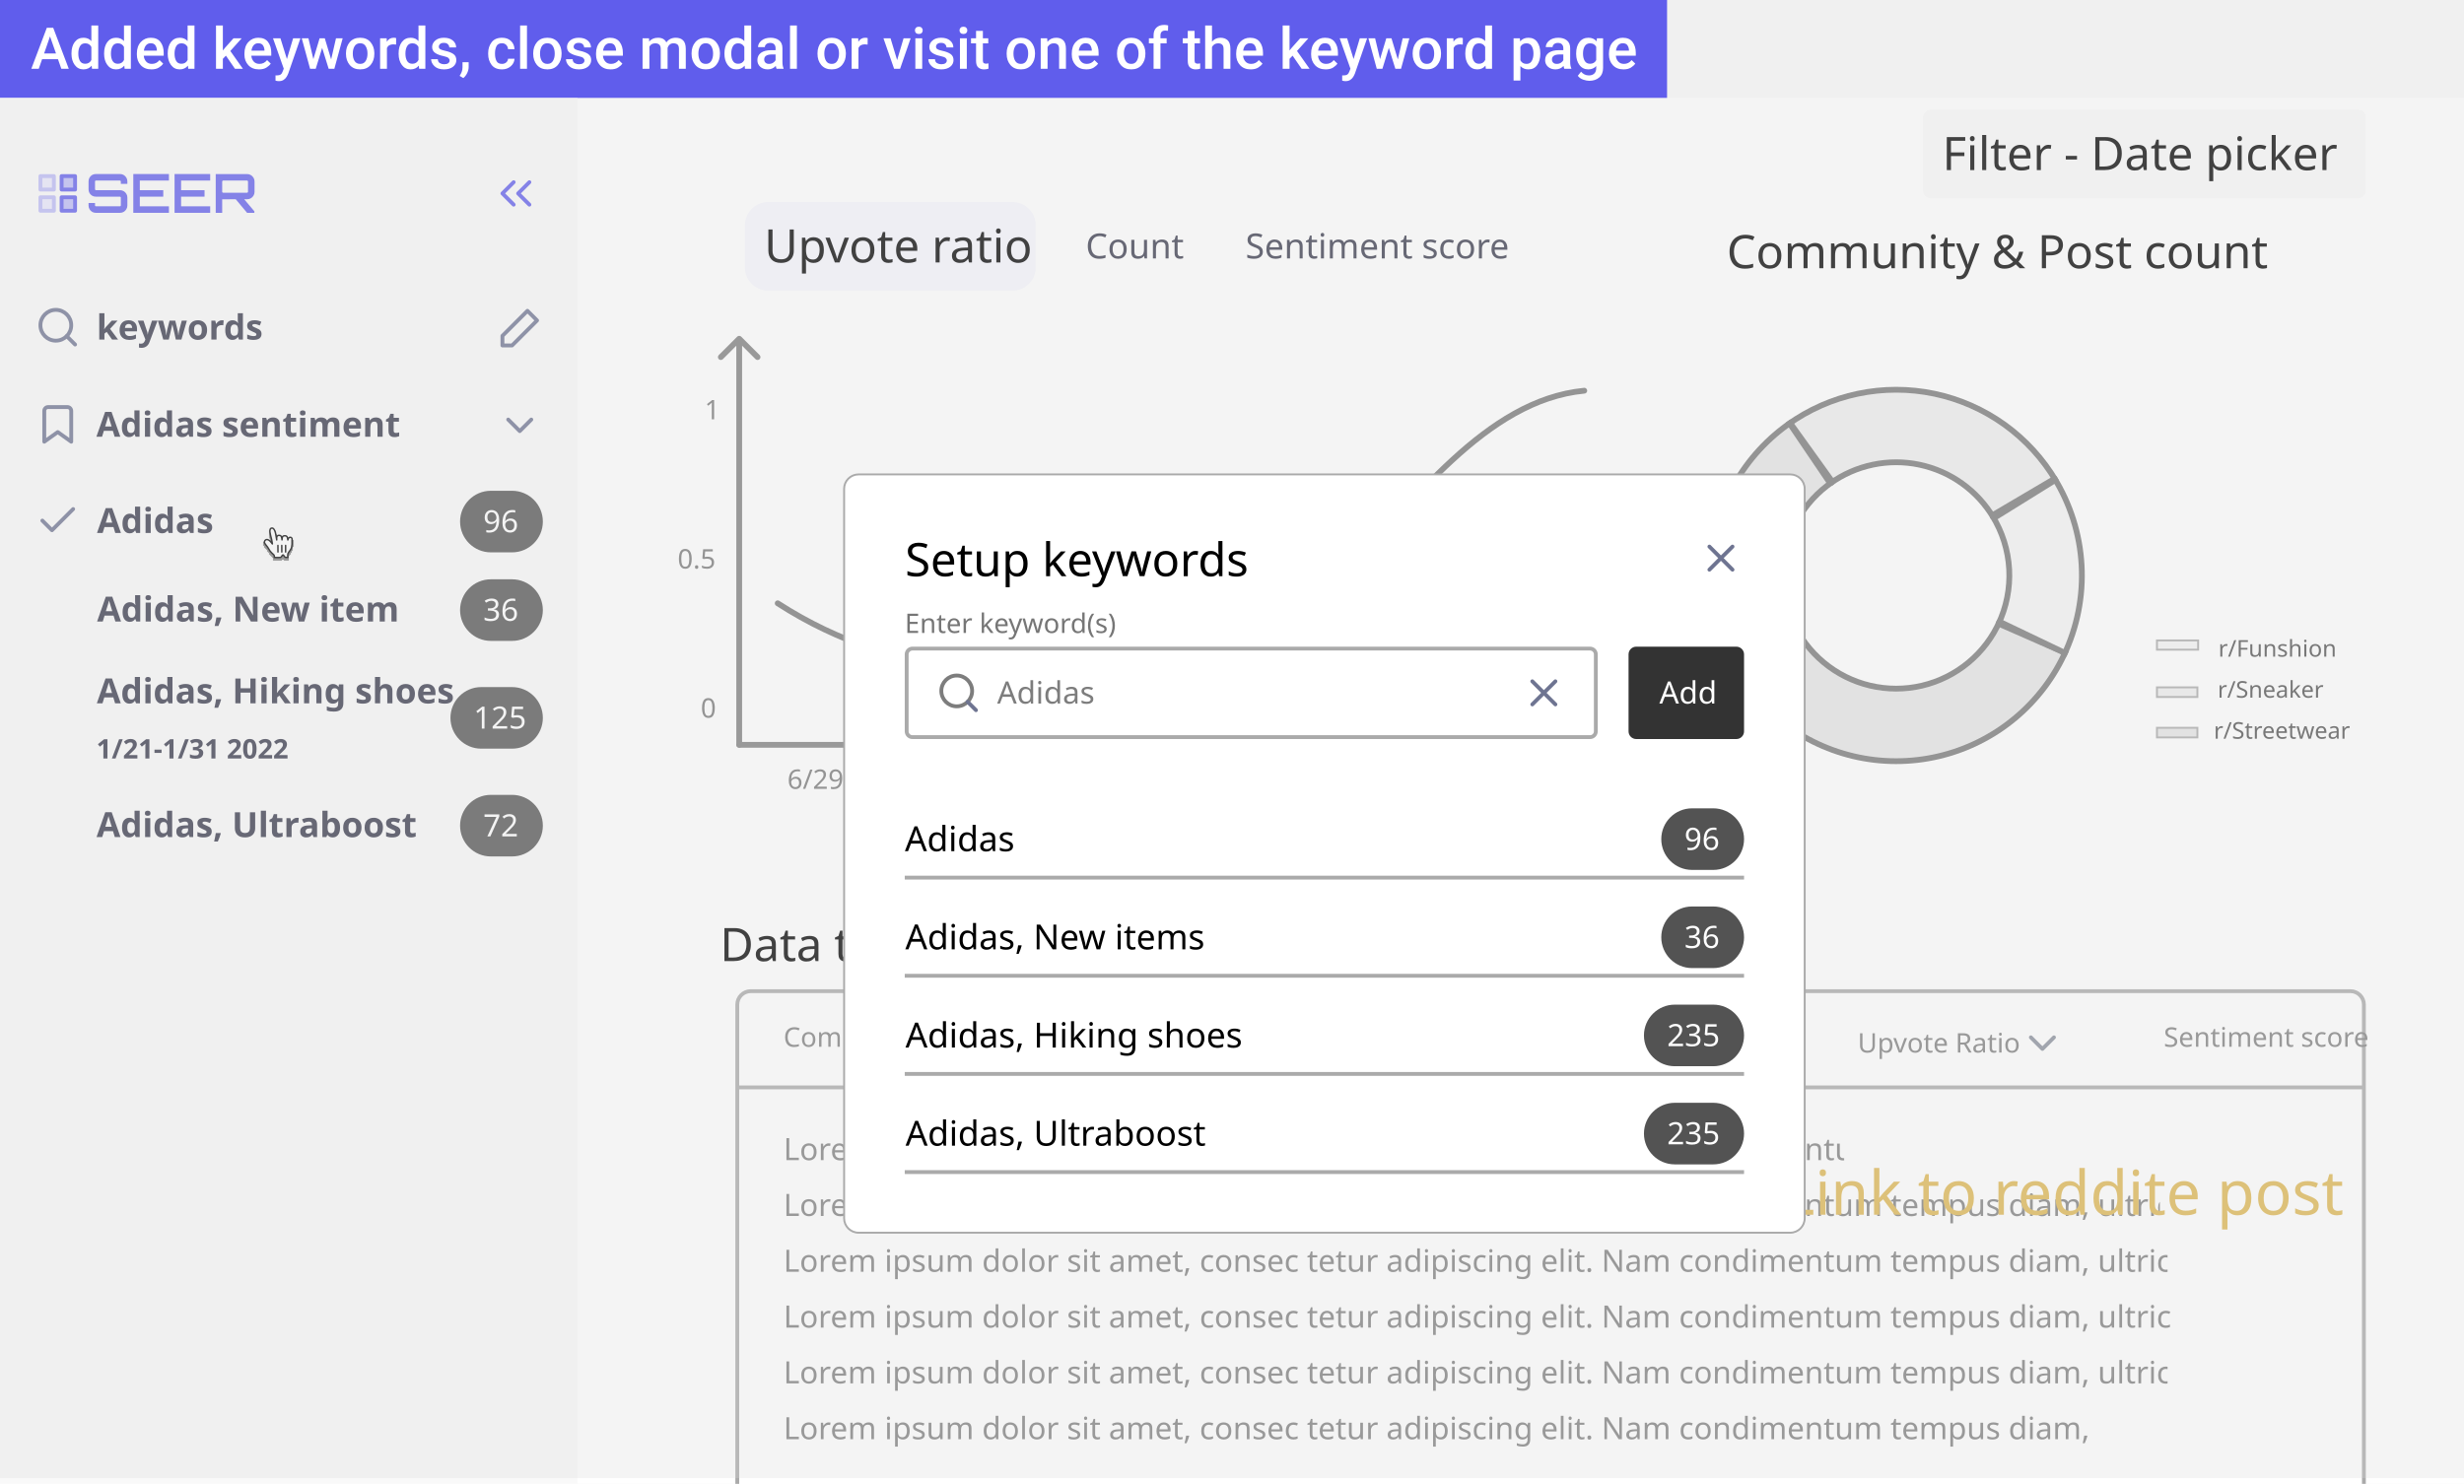
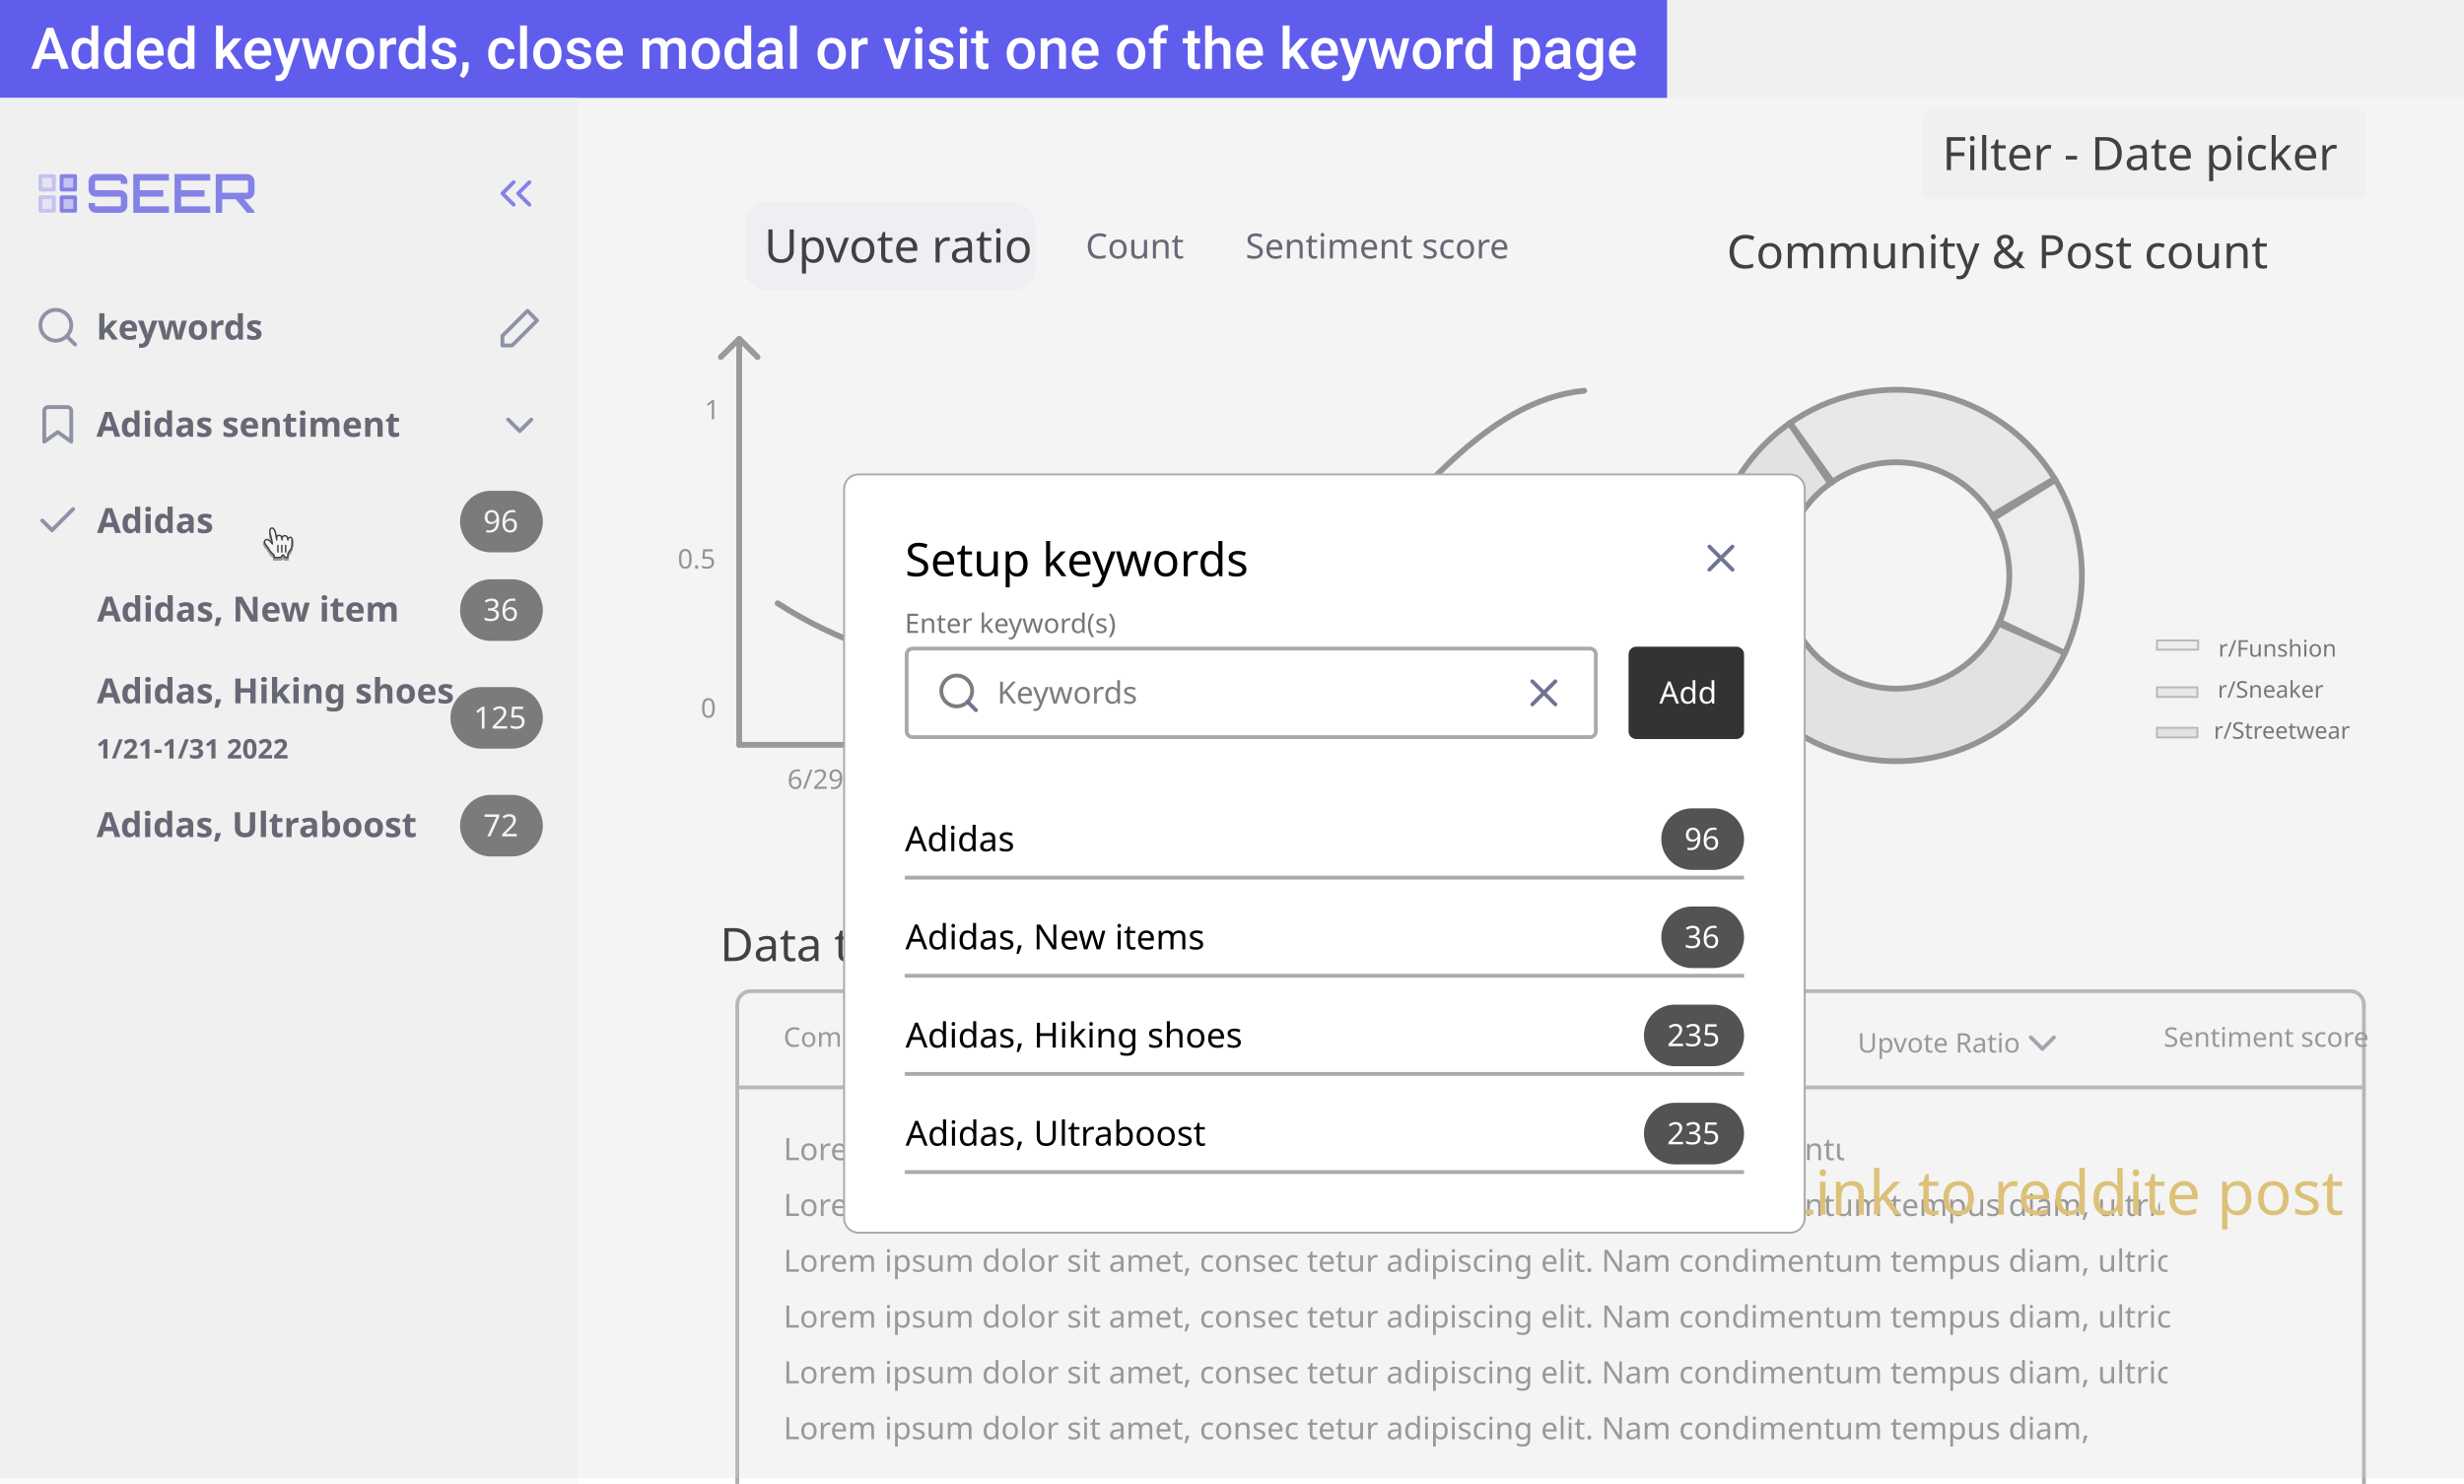
<svg xmlns="http://www.w3.org/2000/svg" width="1280" height="771" viewBox="0 0 1280 771" fill="none">
  <rect width="866" height="51" fill="#605DEC" />
  <text fill="white" xml:space="preserve" style="white-space: pre" font-family="Roboto" font-size="30" font-weight="500" letter-spacing="0em">
    <tspan x="16" y="35.754">Added keywords, close modal or visit one of the keyword page</tspan>
  </text>
  <g clip-path="url(#clip0_259_3271)">
    <rect width="1280" height="720" transform="translate(0 51)" fill="white" />
    <rect x="999" y="57" width="230" height="46" rx="4" fill="#F9F9F9" />
    <text fill="black" xml:space="preserve" style="white-space: pre" font-family="Chalkboard" font-size="24" letter-spacing="0em">
      <tspan x="1009" y="88.367">Filter - Date picker</tspan>
    </text>
    <rect width="300" height="720" transform="translate(0 51)" fill="#F9F9F9" />
    <path d="M28 91.5H21V98.5H28V91.5Z" fill="#E9E8FC" stroke="#BCBAF7" stroke-width="2" stroke-linecap="round" stroke-linejoin="round" />
    <path d="M39 91.5H32V98.5H39V91.5Z" fill="#BCBAF7" stroke="#605DEC" stroke-width="2" stroke-linecap="round" stroke-linejoin="round" />
    <path d="M39 102.5H32V109.5H39V102.5Z" fill="#BCBAF7" stroke="#605DEC" stroke-width="2" stroke-linecap="round" stroke-linejoin="round" />
    <path d="M28 102.5H21V109.5H28V102.5Z" fill="#E9E8FC" stroke="#BCBAF7" stroke-width="2" stroke-linecap="round" stroke-linejoin="round" />
    <path d="M49.752 110.58C49.061 110.58 48.427 110.412 47.848 110.076C47.288 109.74 46.84 109.283 46.504 108.704C46.168 108.125 46 107.491 46 106.8V105.456H49.36V106.688C49.36 106.837 49.407 106.959 49.5 107.052C49.593 107.145 49.715 107.192 49.864 107.192H62.24C62.389 107.192 62.511 107.145 62.604 107.052C62.716 106.959 62.772 106.837 62.772 106.688V102.684C62.772 102.553 62.716 102.441 62.604 102.348C62.511 102.236 62.389 102.18 62.24 102.18H49.752C49.061 102.18 48.427 102.012 47.848 101.676C47.288 101.34 46.84 100.892 46.504 100.332C46.168 99.753 46 99.119 46 98.428V94.2C46 93.509 46.168 92.875 46.504 92.296C46.84 91.717 47.288 91.26 47.848 90.924C48.427 90.588 49.061 90.42 49.752 90.42H62.38C63.071 90.42 63.696 90.588 64.256 90.924C64.835 91.26 65.292 91.717 65.628 92.296C65.983 92.875 66.16 93.509 66.16 94.2V95.544H62.772V94.312C62.772 94.163 62.716 94.041 62.604 93.948C62.511 93.855 62.389 93.808 62.24 93.808H49.864C49.715 93.808 49.593 93.855 49.5 93.948C49.407 94.041 49.36 94.163 49.36 94.312V98.316C49.36 98.447 49.407 98.568 49.5 98.68C49.593 98.773 49.715 98.82 49.864 98.82H62.38C63.071 98.82 63.696 98.988 64.256 99.324C64.835 99.66 65.292 100.117 65.628 100.696C65.983 101.256 66.16 101.881 66.16 102.572V106.8C66.16 107.491 65.983 108.125 65.628 108.704C65.292 109.283 64.835 109.74 64.256 110.076C63.696 110.412 63.071 110.58 62.38 110.58H49.752Z" fill="#605DEC" />
    <path d="M69.246 110.58V90.42H87.754V93.808H72.633V98.82H84.814V102.18H72.633V107.192H87.754V110.58H69.246Z" fill="#605DEC" />
    <path d="M90.683 110.58V90.42H109.191V93.808H94.071V98.82H106.251V102.18H94.071V107.192H109.191V110.58H90.683Z" fill="#605DEC" />
    <path d="M128.36 110.58L122.172 103.188H126.568L132.14 109.796V110.58H128.36ZM112.064 110.58V90.448H128.444C129.135 90.448 129.76 90.625 130.32 90.98C130.899 91.316 131.356 91.773 131.692 92.352C132.047 92.912 132.224 93.537 132.224 94.228V99.772C132.224 100.444 132.047 101.069 131.692 101.648C131.356 102.227 130.899 102.684 130.32 103.02C129.76 103.356 129.135 103.524 128.444 103.524L115.424 103.552V110.58H112.064ZM115.928 100.136H128.332C128.463 100.136 128.575 100.089 128.668 99.996C128.78 99.903 128.836 99.781 128.836 99.632V94.312C128.836 94.181 128.78 94.069 128.668 93.976C128.575 93.864 128.463 93.808 128.332 93.808H115.928C115.798 93.808 115.676 93.864 115.564 93.976C115.471 94.069 115.424 94.181 115.424 94.312V99.632C115.424 99.781 115.471 99.903 115.564 99.996C115.676 100.089 115.798 100.136 115.928 100.136Z" fill="#605DEC" />
    <path d="M266.833 106.333L261 100.5L266.833 94.667" stroke="#605DEC" stroke-width="2" stroke-linecap="round" stroke-linejoin="round" />
    <path d="M275 106.333L269.167 100.5L275 94.667" stroke="#605DEC" stroke-width="2" stroke-linecap="round" stroke-linejoin="round" />
    <path d="M29 177C33.418 177 37 173.418 37 169C37 164.582 33.418 161 29 161C24.582 161 21 164.582 21 169C21 173.418 24.582 177 29 177Z" stroke="#6E7491" stroke-width="2" stroke-linecap="round" stroke-linejoin="round" />
    <path d="M39 179L34.65 174.65" stroke="#6E7491" stroke-width="2" stroke-linecap="round" stroke-linejoin="round" />
    <text fill="#36374A" xml:space="preserve" style="white-space: pre" font-family="Nunito Sans" font-size="18" font-weight="600" letter-spacing="0em">
      <tspan x="50.159" y="176.422">keywords</tspan>
    </text>
    <path d="M274 161.5L279 166.5L266 179.5H261V174.5L274 161.5Z" stroke="#6E7491" stroke-width="2" stroke-linecap="round" stroke-linejoin="round" />
    <path d="M37 229.5L30 224.5L23 229.5V213.5C23 212.97 23.211 212.461 23.586 212.086C23.961 211.711 24.47 211.5 25 211.5H35C35.53 211.5 36.039 211.711 36.414 212.086C36.789 212.461 37 212.97 37 213.5V229.5Z" stroke="#6E7491" stroke-width="2" stroke-linecap="round" stroke-linejoin="round" />
    <text fill="#36374A" xml:space="preserve" style="white-space: pre" font-family="Nunito Sans" font-size="18" font-weight="600" letter-spacing="0em">
      <tspan x="50.079" y="226.922">Adidas sentiment</tspan>
    </text>
    <path d="M264 218L270 224L276 218" stroke="#6E7491" stroke-width="2" stroke-linecap="round" stroke-linejoin="round" />
    <path d="M38 264.5L27 275.5L22 270.5" stroke="#6E7491" stroke-width="2" stroke-linecap="round" stroke-linejoin="round" />
    <text fill="#36374A" xml:space="preserve" style="white-space: pre" font-family="Nunito Sans" font-size="18" font-weight="600" letter-spacing="0em">
      <tspan x="50.4" y="276.922">Adidas</tspan>
    </text>
    <g filter="url(#filter0_d_259_3271)">
      <path d="M140.27 286.28C139.99 285.92 139.64 285.19 139.03 284.28C138.68 283.78 137.82 282.83 137.56 282.34C137.373 282.042 137.318 281.68 137.41 281.34C137.567 280.694 138.18 280.266 138.84 280.34C139.351 280.443 139.82 280.693 140.19 281.06C140.448 281.303 140.686 281.567 140.9 281.85C141.06 282.05 141.1 282.13 141.28 282.36C141.46 282.59 141.58 282.82 141.49 282.48C141.42 281.98 141.3 281.14 141.13 280.39C141 279.82 140.97 279.73 140.85 279.3C140.73 278.87 140.66 278.51 140.53 278.02C140.411 277.538 140.318 277.051 140.25 276.56C140.124 275.932 140.216 275.279 140.51 274.71C140.859 274.381 141.372 274.295 141.81 274.49C142.251 274.815 142.579 275.27 142.75 275.79C143.012 276.43 143.187 277.103 143.27 277.79C143.43 278.79 143.74 280.25 143.75 280.55C143.75 280.18 143.68 279.4 143.75 279.05C143.819 278.685 144.073 278.382 144.42 278.25C144.718 278.159 145.033 278.138 145.34 278.19C145.65 278.255 145.925 278.433 146.11 278.69C146.342 279.273 146.47 279.893 146.49 280.52C146.517 279.971 146.611 279.426 146.77 278.9C146.937 278.664 147.181 278.495 147.46 278.42C147.791 278.359 148.129 278.359 148.46 278.42C148.731 278.511 148.968 278.681 149.14 278.91C149.352 279.44 149.48 280 149.52 280.57C149.52 280.71 149.59 280.18 149.81 279.83C149.924 279.491 150.211 279.238 150.562 279.167C150.913 279.097 151.275 279.218 151.512 279.487C151.749 279.756 151.824 280.131 151.71 280.47C151.71 281.12 151.71 281.09 151.71 281.53C151.71 281.97 151.71 282.36 151.71 282.73C151.674 283.315 151.593 283.897 151.47 284.47C151.296 284.977 151.054 285.458 150.75 285.9C150.264 286.44 149.863 287.05 149.56 287.71C149.485 288.038 149.451 288.374 149.46 288.71C149.459 289.021 149.499 289.33 149.58 289.63C149.171 289.673 148.759 289.673 148.35 289.63C147.96 289.57 147.48 288.79 147.35 288.55C147.286 288.421 147.154 288.34 147.01 288.34C146.866 288.34 146.734 288.421 146.67 288.55C146.45 288.93 145.96 289.62 145.62 289.66C144.95 289.74 143.57 289.66 142.48 289.66C142.48 289.66 142.66 288.66 142.25 288.3C141.84 287.94 141.42 287.52 141.11 287.24L140.27 286.28Z" fill="white" />
      <path fill-rule="evenodd" clip-rule="evenodd" d="M140.27 286.28C139.99 285.92 139.64 285.19 139.03 284.28C138.68 283.78 137.82 282.83 137.56 282.34C137.373 282.042 137.318 281.68 137.41 281.34C137.567 280.694 138.18 280.266 138.84 280.34C139.351 280.443 139.82 280.693 140.19 281.06C140.448 281.303 140.686 281.567 140.9 281.85C141.06 282.05 141.1 282.13 141.28 282.36C141.46 282.59 141.58 282.82 141.49 282.48C141.42 281.98 141.3 281.14 141.13 280.39C141 279.82 140.97 279.73 140.85 279.3C140.73 278.87 140.66 278.51 140.53 278.02C140.411 277.538 140.318 277.051 140.25 276.56C140.124 275.932 140.216 275.279 140.51 274.71C140.859 274.381 141.372 274.295 141.81 274.49C142.251 274.815 142.579 275.27 142.75 275.79C143.012 276.43 143.187 277.103 143.27 277.79C143.43 278.79 143.74 280.25 143.75 280.55C143.75 280.18 143.68 279.4 143.75 279.05C143.819 278.685 144.073 278.382 144.42 278.25C144.718 278.159 145.033 278.138 145.34 278.19C145.65 278.255 145.925 278.433 146.11 278.69C146.342 279.273 146.47 279.893 146.49 280.52C146.517 279.971 146.611 279.426 146.77 278.9C146.937 278.664 147.181 278.495 147.46 278.42C147.791 278.359 148.129 278.359 148.46 278.42C148.731 278.511 148.968 278.681 149.14 278.91C149.352 279.44 149.48 280 149.52 280.57C149.52 280.71 149.59 280.18 149.81 279.83C149.924 279.491 150.211 279.238 150.562 279.167C150.913 279.097 151.275 279.218 151.512 279.487C151.749 279.756 151.824 280.131 151.71 280.47C151.71 281.12 151.71 281.09 151.71 281.53C151.71 281.97 151.71 282.36 151.71 282.73C151.674 283.315 151.593 283.897 151.47 284.47C151.296 284.977 151.054 285.458 150.75 285.9C150.264 286.44 149.863 287.05 149.56 287.71C149.485 288.038 149.451 288.374 149.46 288.71C149.459 289.021 149.499 289.33 149.58 289.63C149.171 289.673 148.759 289.673 148.35 289.63C147.96 289.57 147.48 288.79 147.35 288.55C147.286 288.421 147.154 288.34 147.01 288.34C146.866 288.34 146.734 288.421 146.67 288.55C146.45 288.93 145.96 289.62 145.62 289.66C144.95 289.74 143.57 289.66 142.48 289.66C142.48 289.66 142.66 288.66 142.25 288.3C141.84 287.94 141.42 287.52 141.11 287.24L140.27 286.28Z" stroke="black" stroke-width="0.75" stroke-linecap="round" stroke-linejoin="round" />
      <path d="M148.75 286.826V283.374C148.75 283.167 148.582 283 148.375 283C148.168 283 148 283.167 148 283.374V286.826C148 287.033 148.168 287.2 148.375 287.2C148.582 287.2 148.75 287.033 148.75 286.826Z" fill="black" />
      <path d="M146.77 286.825L146.75 283.371C146.749 283.165 146.58 282.999 146.373 283C146.166 283.001 145.999 283.169 146 283.375L146.02 286.829C146.021 287.035 146.19 287.201 146.397 287.2C146.604 287.199 146.771 287.031 146.77 286.825Z" fill="black" />
      <path d="M144 283.379L144.02 286.825C144.021 287.033 144.19 287.201 144.397 287.2C144.604 287.199 144.771 287.029 144.77 286.821L144.75 283.375C144.749 283.167 144.58 282.999 144.373 283C144.166 283.001 143.999 283.171 144 283.379Z" fill="black" />
    </g>
    <rect x="239" y="255" width="43" height="32" rx="16" fill="#535353" />
    <text fill="white" xml:space="preserve" style="white-space: pre" font-family="Chalkboard" font-size="16" letter-spacing="0em">
      <tspan x="251" y="276.578">96</tspan>
    </text>
    <text fill="#36374A" xml:space="preserve" style="white-space: pre" font-family="Nunito Sans" font-size="18" font-weight="600" letter-spacing="0em">
      <tspan x="50.446" y="322.922">Adidas, New item</tspan>
    </text>
    <rect x="239" y="301" width="43" height="32" rx="16" fill="#535353" />
    <text fill="white" xml:space="preserve" style="white-space: pre" font-family="Chalkboard" font-size="16" letter-spacing="0em">
      <tspan x="251" y="322.578">36</tspan>
    </text>
    <text fill="#36374A" xml:space="preserve" style="white-space: pre" font-family="Nunito Sans" font-size="18" font-weight="600" letter-spacing="0em">
      <tspan x="50.307" y="365.422">Adidas, Hiking shoes</tspan>
    </text>
    <text fill="#36374A" xml:space="preserve" style="white-space: pre" font-family="Nunito Sans" font-size="14" font-weight="600" letter-spacing="0em">
      <tspan x="50.031" y="394.106">1/21-1/31 2022</tspan>
    </text>
    <rect x="234" y="357" width="48" height="32" rx="16" fill="#535353" />
    <text fill="white" xml:space="preserve" style="white-space: pre" font-family="Chalkboard" font-size="16" letter-spacing="0em">
      <tspan x="246" y="378.578">125</tspan>
    </text>
    <text fill="#36374A" xml:space="preserve" style="white-space: pre" font-family="Nunito Sans" font-size="18" font-weight="600" letter-spacing="0em">
      <tspan x="50.157" y="434.922">Adidas, Ultraboost</tspan>
    </text>
    <rect x="239" y="413" width="43" height="32" rx="16" fill="#535353" />
    <text fill="white" xml:space="preserve" style="white-space: pre" font-family="Chalkboard" font-size="16" letter-spacing="0em">
      <tspan x="251" y="434.578">72</tspan>
    </text>
    <text fill="#EEEEEE" xml:space="preserve" style="white-space: pre" font-family="Chalkboard" font-size="30" letter-spacing="0em">
      <tspan x="480" y="288.459">Line graph</tspan>
    </text>
    <text fill="#36374A" xml:space="preserve" style="white-space: pre" font-family="Chalkboard" font-size="18" letter-spacing="0em">
      <tspan x="564" y="134.275">Count</tspan>
    </text>
    <text fill="#36374A" xml:space="preserve" style="white-space: pre" font-family="Chalkboard" font-size="18" letter-spacing="0em">
      <tspan x="647" y="134.275">Sentiment score</tspan>
    </text>
    <rect x="387" y="105" width="151" height="46" rx="12" fill="#F6F6FE" />
    <text fill="black" xml:space="preserve" style="white-space: pre" font-family="Chalkboard" font-size="24" letter-spacing="0em">
      <tspan x="397" y="136.367">Upvote ratio</tspan>
    </text>
    <path d="M382.5 387C382.5 387.828 383.172 388.5 384 388.5C384.828 388.5 385.5 387.828 385.5 387H382.5ZM385.061 174.939C384.475 174.354 383.525 174.354 382.939 174.939L373.393 184.485C372.808 185.071 372.808 186.021 373.393 186.607C373.979 187.192 374.929 187.192 375.515 186.607L384 178.121L392.485 186.607C393.071 187.192 394.021 187.192 394.607 186.607C395.192 186.021 395.192 185.071 394.607 184.485L385.061 174.939ZM385.5 387V176H382.5V387H385.5Z" fill="#7D7D7D" />
    <path d="M384 385.5C383.172 385.5 382.5 386.172 382.5 387C382.5 387.828 383.172 388.5 384 388.5V385.5ZM847.061 388.061C847.646 387.475 847.646 386.525 847.061 385.939L837.515 376.393C836.929 375.808 835.979 375.808 835.393 376.393C834.808 376.979 834.808 377.929 835.393 378.515L843.879 387L835.393 395.485C834.808 396.071 834.808 397.021 835.393 397.607C835.979 398.192 836.929 398.192 837.515 397.607L847.061 388.061ZM384 388.5H846V385.5H384V388.5Z" fill="#7D7D7D" />
    <text fill="#767676" xml:space="preserve" style="white-space: pre" font-family="Chalkboard" font-size="14" letter-spacing="0em">
      <tspan x="409" y="409.881">6/29</tspan>
    </text>
    <text fill="#767676" xml:space="preserve" style="white-space: pre" font-family="Chalkboard" font-size="14" letter-spacing="0em">
      <tspan x="458" y="409.881">6/29</tspan>
    </text>
    <text fill="#767676" xml:space="preserve" style="white-space: pre" font-family="Chalkboard" font-size="14" letter-spacing="0em">
      <tspan x="507" y="409.881">7/8</tspan>
    </text>
    <text fill="#767676" xml:space="preserve" style="white-space: pre" font-family="Chalkboard" font-size="14" letter-spacing="0em">
      <tspan x="548" y="409.881">7/15</tspan>
    </text>
    <text fill="#767676" xml:space="preserve" style="white-space: pre" font-family="Chalkboard" font-size="14" letter-spacing="0em">
      <tspan x="594" y="409.881">7/20</tspan>
    </text>
    <text fill="#767676" xml:space="preserve" style="white-space: pre" font-family="Chalkboard" font-size="14" letter-spacing="0em">
      <tspan x="642" y="409.881">7/20</tspan>
    </text>
    <text fill="#767676" xml:space="preserve" style="white-space: pre" font-family="Chalkboard" font-size="14" letter-spacing="0em">
      <tspan x="690" y="409.881">7/26</tspan>
    </text>
    <text fill="#767676" xml:space="preserve" style="white-space: pre" font-family="Chalkboard" font-size="14" letter-spacing="0em">
      <tspan x="366" y="217.881">1</tspan>
    </text>
    <text fill="#767676" xml:space="preserve" style="white-space: pre" font-family="Chalkboard" font-size="14" letter-spacing="0em">
      <tspan x="352" y="295.381">0.5</tspan>
    </text>
    <text fill="#767676" xml:space="preserve" style="white-space: pre" font-family="Chalkboard" font-size="14" letter-spacing="0em">
      <tspan x="364" y="372.881">0</tspan>
    </text>
    <path d="M404 313.464C468.462 355.044 532.884 350.484 588.087 343.252C654.408 334.564 676.509 320.25 697.796 298.57C733.746 261.956 771.555 207.965 823 203" stroke="#767676" stroke-width="3" stroke-linecap="round" />
    <text fill="black" xml:space="preserve" style="white-space: pre" font-family="Chalkboard" font-size="24" letter-spacing="0em">
      <tspan x="897" y="139.367">Community &amp; Post count</tspan>
    </text>
    <text fill="black" xml:space="preserve" style="white-space: pre" font-family="Chalkboard" font-size="24" letter-spacing="0em">
      <tspan x="374" y="499.367">Data table</tspan>
    </text>
    <mask id="path-57-inside-1_259_3271" fill="white">
      <path d="M1074.72 338.431C1068.61 352.334 1059.35 364.627 1047.67 374.339C1036 384.052 1022.23 390.918 1007.44 394.396C992.659 397.874 977.269 397.868 962.488 394.379C947.708 390.891 933.94 384.015 922.272 374.294C910.603 364.573 901.354 352.273 895.254 338.365C889.153 324.457 886.369 309.322 887.12 294.154C887.871 278.985 892.137 264.199 899.581 250.962C907.026 237.725 917.445 226.399 930.016 217.878L952.844 251.558C945.492 256.541 939.399 263.165 935.045 270.906C930.692 278.648 928.197 287.295 927.758 296.166C927.318 305.037 928.947 313.888 932.514 322.022C936.082 330.155 941.491 337.348 948.315 343.033C955.139 348.719 963.191 352.74 971.835 354.78C980.479 356.82 989.479 356.824 998.125 354.79C1006.77 352.756 1014.82 348.74 1021.65 343.06C1028.48 337.38 1033.9 330.191 1037.47 322.06L1074.72 338.431Z" />
    </mask>
    <path d="M1074.72 338.431C1068.61 352.334 1059.35 364.627 1047.67 374.339C1036 384.052 1022.23 390.918 1007.44 394.396C992.659 397.874 977.269 397.868 962.488 394.379C947.708 390.891 933.94 384.015 922.272 374.294C910.603 364.573 901.354 352.273 895.254 338.365C889.153 324.457 886.369 309.322 887.12 294.154C887.871 278.985 892.137 264.199 899.581 250.962C907.026 237.725 917.445 226.399 930.016 217.878L952.844 251.558C945.492 256.541 939.399 263.165 935.045 270.906C930.692 278.648 928.197 287.295 927.758 296.166C927.318 305.037 928.947 313.888 932.514 322.022C936.082 330.155 941.491 337.348 948.315 343.033C955.139 348.719 963.191 352.74 971.835 354.78C980.479 356.82 989.479 356.824 998.125 354.79C1006.77 352.756 1014.82 348.74 1021.65 343.06C1028.48 337.38 1033.9 330.191 1037.47 322.06L1074.72 338.431Z" fill="#E6E6E6" stroke="#767676" stroke-width="6" mask="url(#path-57-inside-1_259_3271)" />
    <mask id="path-58-inside-2_259_3271" fill="white">
      <path d="M927.826 219.406C938.883 211.464 951.473 205.913 964.794 203.106C978.115 200.299 991.875 200.298 1005.2 203.104C1018.52 205.909 1031.11 211.459 1042.17 219.4C1053.22 227.341 1062.5 237.499 1069.42 249.226L1034.37 269.891C1030.33 263.033 1024.9 257.092 1018.43 252.448C1011.96 247.804 1004.6 244.558 996.811 242.918C989.02 241.277 980.974 241.277 973.183 242.919C965.393 244.56 958.03 247.807 951.564 252.452L927.826 219.406Z" />
    </mask>
    <path d="M927.826 219.406C938.883 211.464 951.473 205.913 964.794 203.106C978.115 200.299 991.875 200.298 1005.2 203.104C1018.52 205.909 1031.11 211.459 1042.17 219.4C1053.22 227.341 1062.5 237.499 1069.42 249.226L1034.37 269.891C1030.33 263.033 1024.9 257.092 1018.43 252.448C1011.96 247.804 1004.6 244.558 996.811 242.918C989.02 241.277 980.974 241.277 973.183 242.919C965.393 244.56 958.03 247.807 951.564 252.452L927.826 219.406Z" fill="#EEEEEE" stroke="#767676" stroke-width="6" mask="url(#path-58-inside-2_259_3271)" />
    <mask id="path-59-inside-3_259_3271" fill="white">
      <path d="M1068.24 247.279C1076.92 261.252 1081.95 277.185 1082.85 293.611C1083.76 310.037 1080.51 326.426 1073.42 341.267L1036.71 323.719C1040.86 315.039 1042.75 305.454 1042.23 295.848C1041.7 286.242 1038.76 276.924 1033.68 268.752L1068.24 247.279Z" />
    </mask>
    <path d="M1068.24 247.279C1076.92 261.252 1081.95 277.185 1082.85 293.611C1083.76 310.037 1080.51 326.426 1073.42 341.267L1036.71 323.719C1040.86 315.039 1042.75 305.454 1042.23 295.848C1041.7 286.242 1038.76 276.924 1033.68 268.752L1068.24 247.279Z" fill="#F5F5F5" stroke="#767676" stroke-width="6" mask="url(#path-59-inside-3_259_3271)" />
    <rect x="1120.5" y="332.763" width="21.385" height="4.8" fill="#F5F5F5" stroke="#AAAAAA" />
    <text fill="#4F4F4F" xml:space="preserve" style="white-space: pre" font-family="Chalkboard" font-size="12" letter-spacing="0em">
      <tspan x="1152.38" y="341.183">r/Funshion</tspan>
    </text>
    <rect x="1120.5" y="357.15" width="21" height="5" fill="#EEEEEE" stroke="#AAAAAA" />
    <text fill="#4F4F4F" xml:space="preserve" style="white-space: pre" font-family="Chalkboard" font-size="12" letter-spacing="0em">
      <tspan x="1152" y="362.509">r/Sneaker</tspan>
    </text>
    <rect x="1120.5" y="378.15" width="21" height="5" fill="#E6E6E6" stroke="#AAAAAA" />
    <text fill="#4F4F4F" xml:space="preserve" style="white-space: pre" font-family="Chalkboard" font-size="12" letter-spacing="0em">
      <tspan x="1150" y="383.833">r/Streetwear</tspan>
    </text>
    <rect x="383" y="515" width="845" height="426" rx="7" fill="white" />
    <rect x="383" y="515" width="845" height="426" rx="7" stroke="#AAAAAA" stroke-width="2" />
    <text fill="#7D7D7D" xml:space="preserve" style="white-space: pre" font-family="Chalkboard" font-size="14" letter-spacing="0em">
      <tspan x="407" y="543.881">Community</tspan>
    </text>
    <text fill="#7D7D7D" xml:space="preserve" style="white-space: pre" font-family="Chalkboard" font-size="14" letter-spacing="0em">
      <tspan x="526" y="543.881">Title</tspan>
    </text>
    <text fill="#7D7D7D" xml:space="preserve" style="white-space: pre" font-family="Chalkboard" font-size="14" letter-spacing="0em">
      <tspan x="605" y="543.881">Author</tspan>
    </text>
    <text fill="#7D7D7D" xml:space="preserve" style="white-space: pre" font-family="Chalkboard" font-size="14" letter-spacing="0em">
      <tspan x="699" y="546.881">Date &amp;  time</tspan>
    </text>
    <path d="M796 539L802 545L808 539" stroke="#898F9B" stroke-width="2" stroke-linecap="round" stroke-linejoin="round" />
    <text fill="#7D7D7D" xml:space="preserve" style="white-space: pre" font-family="Chalkboard" font-size="14" letter-spacing="0em">
      <tspan x="865" y="543.881">Content</tspan>
    </text>
    <text fill="#7D7D7D" xml:space="preserve" style="white-space: pre" font-family="Chalkboard" font-size="14" letter-spacing="0em">
      <tspan x="965" y="546.881">Upvote Ratio</tspan>
    </text>
    <path d="M1055 539L1061 545L1067 539" stroke="#898F9B" stroke-width="2" stroke-linecap="round" stroke-linejoin="round" />
    <text fill="#7D7D7D" xml:space="preserve" style="white-space: pre" font-family="Chalkboard" font-size="14" letter-spacing="0em">
      <tspan x="1124" y="543.881">Sentiment score</tspan>
    </text>
    <path d="M384 565H1228" stroke="#AAAAAA" stroke-width="2" />
    <g clip-path="url(#clip1_259_3271)">
      <text fill="#7D7D7D" xml:space="preserve" style="white-space: pre" font-family="Redacted Script" font-size="16" letter-spacing="0em">
        <tspan x="407" y="602.8">Lorem ipsum dolor sit amet, consec tetur adipiscing elit. Nam condimentum </tspan>
        <tspan x="407" y="622.8">tempus diam, ultricies sollicitudin erat facilisis eget. Vestibulum rhoncus </tspan>
        <tspan x="407" y="642.8">dui vel eros laoreet consectetur. Vivamus eget elementum ligula, vitae </tspan>
        <tspan x="407" y="662.8">pharetra quam. Nullam at ligula sed metu</tspan>
      </text>
    </g>
    <g clip-path="url(#clip2_259_3271)">
      <text fill="#7D7D7D" xml:space="preserve" style="white-space: pre" font-family="Redacted Script" font-size="16" letter-spacing="0em">
        <tspan x="407" y="631.8">Lorem ipsum dolor sit amet, consec tetur adipiscing elit. Nam condimentum tempus diam, ultricies </tspan>
        <tspan x="407" y="651.8">sollicitudin erat facilisis eget. Vestibulum rhoncus dui vel eros laoreet consectetur. Vivamus </tspan>
        <tspan x="407" y="671.8">eget elementum ligula, vitae pharetra quam. Nullam at ligula sed metu</tspan>
      </text>
    </g>
    <g clip-path="url(#clip3_259_3271)">
      <text fill="#7D7D7D" xml:space="preserve" style="white-space: pre" font-family="Redacted Script" font-size="16" letter-spacing="0em">
        <tspan x="407" y="660.8">Lorem ipsum dolor sit amet, consec tetur adipiscing elit. Nam condimentum tempus diam, ultricies </tspan>
        <tspan x="407" y="680.8">sollicitudin erat facilisis eget. Vestibulum rhoncus dui vel eros laoreet consectetur. Vivamus </tspan>
        <tspan x="407" y="700.8">eget elementum ligula, vitae pharetra quam. Nullam at ligula sed metu</tspan>
      </text>
    </g>
    <g clip-path="url(#clip4_259_3271)">
      <text fill="#7D7D7D" xml:space="preserve" style="white-space: pre" font-family="Redacted Script" font-size="16" letter-spacing="0em">
        <tspan x="407" y="689.8">Lorem ipsum dolor sit amet, consec tetur adipiscing elit. Nam condimentum tempus diam, ultricies </tspan>
        <tspan x="407" y="709.8">sollicitudin erat facilisis eget. Vestibulum rhoncus dui vel eros laoreet consectetur. Vivamus </tspan>
        <tspan x="407" y="729.8">eget elementum ligula, vitae pharetra quam. Nullam at ligula sed metu</tspan>
      </text>
    </g>
    <g clip-path="url(#clip5_259_3271)">
      <text fill="#7D7D7D" xml:space="preserve" style="white-space: pre" font-family="Redacted Script" font-size="16" letter-spacing="0em">
        <tspan x="407" y="718.8">Lorem ipsum dolor sit amet, consec tetur adipiscing elit. Nam condimentum tempus diam, ultricies </tspan>
        <tspan x="407" y="738.8">sollicitudin erat facilisis eget. Vestibulum rhoncus dui vel eros laoreet consectetur. Vivamus </tspan>
        <tspan x="407" y="758.8">eget elementum ligula, vitae pharetra quam. Nullam at ligula sed metu</tspan>
      </text>
    </g>
    <g clip-path="url(#clip6_259_3271)">
      <text fill="#7D7D7D" xml:space="preserve" style="white-space: pre" font-family="Redacted Script" font-size="16" letter-spacing="0em">
        <tspan x="407" y="747.8">Lorem ipsum dolor sit amet, consec tetur adipiscing elit. Nam condimentum tempus diam, </tspan>
        <tspan x="407" y="767.8">ultricies sollicitudin erat facilisis eget. Vestibulum rhoncus dui vel eros laoreet </tspan>
        <tspan x="407" y="787.8">consectetur. Vivamus eget elementum ligula, vitae pharetra quam. Nullam at ligula sed metu</tspan>
      </text>
    </g>
    <text fill="#DEB650" xml:space="preserve" style="white-space: pre" font-family="Chalkboard" font-size="32" letter-spacing="0em">
      <tspan x="926" y="631.156">Link to reddite post</tspan>
    </text>
    <rect y="51" width="1280" height="717" fill="#D9D9D9" fill-opacity="0.3" />
    <rect x="438.5" y="246.5" width="499" height="394" rx="7.5" fill="white" />
    <text fill="black" xml:space="preserve" style="white-space: pre" font-family="Chalkboard" font-size="24" letter-spacing="0em">
      <tspan x="470.172" y="299.367">Setup keywords</tspan>
    </text>
    <path d="M900 284L888 296" stroke="#6E7491" stroke-width="2" stroke-linecap="round" stroke-linejoin="round" />
    <path d="M888 284L900 296" stroke="#6E7491" stroke-width="2" stroke-linecap="round" stroke-linejoin="round" />
    <rect x="471" y="337" width="358" height="46" rx="3" fill="white" />
    <path d="M808 354L796 366" stroke="#6E7491" stroke-width="2" stroke-linecap="round" stroke-linejoin="round" />
    <path d="M796 354L808 366" stroke="#6E7491" stroke-width="2" stroke-linecap="round" stroke-linejoin="round" />
    <path d="M497 367C501.418 367 505 363.418 505 359C505 354.582 501.418 351 497 351C492.582 351 489 354.582 489 359C489 363.418 492.582 367 497 367Z" stroke="#7D7D7D" stroke-width="2" stroke-linecap="round" stroke-linejoin="round" />
    <path d="M507 369L502.65 364.65" stroke="#6E7491" stroke-width="2" stroke-linecap="round" stroke-linejoin="round" />
    <text fill="#7D7D7D" xml:space="preserve" style="white-space: pre" font-family="Chalkboard" font-size="16" letter-spacing="0em">
-       <tspan x="518" y="365.578">Adidas</tspan>
+       <tspan x="518" y="365.578">Keywords</tspan>
    </text>
    <text fill="#767676" xml:space="preserve" style="white-space: pre" font-family="Chalkboard" font-size="14" letter-spacing="0em">
      <tspan x="470" y="328.881">Enter keyword(s)</tspan>
    </text>
    <rect x="471" y="337" width="358" height="46" rx="3" stroke="#AAAAAA" stroke-width="2" />
    <rect x="846" y="336" width="60" height="48" rx="4" fill="#333333" />
    <text fill="white" xml:space="preserve" style="white-space: pre" font-family="Chalkboard" font-size="16" letter-spacing="0em">
      <tspan x="862" y="365.578">Add</tspan>
    </text>
    <text fill="black" xml:space="preserve" style="white-space: pre" font-family="Chalkboard" font-size="18" letter-spacing="0em">
      <tspan x="470.071" y="442.275">Adidas</tspan>
    </text>
    <rect x="863" y="420" width="43" height="32" rx="16" fill="#535353" />
    <text fill="white" xml:space="preserve" style="white-space: pre" font-family="Chalkboard" font-size="16" letter-spacing="0em">
      <tspan x="875" y="441.578">96</tspan>
    </text>
    <path d="M906 455H470V457H906V455Z" fill="#AAAAAA" mask="url(#path-98-inside-4_259_3271)" />
    <text fill="black" xml:space="preserve" style="white-space: pre" font-family="Chalkboard" font-size="18" letter-spacing="0em">
      <tspan x="470.279" y="493.275">Adidas, New items</tspan>
    </text>
    <rect x="863" y="471" width="43" height="32" rx="16" fill="#535353" />
    <text fill="white" xml:space="preserve" style="white-space: pre" font-family="Chalkboard" font-size="16" letter-spacing="0em">
      <tspan x="875" y="492.578">36</tspan>
    </text>
    <path d="M906 506H470V508H906V506Z" fill="#AAAAAA" mask="url(#path-103-inside-5_259_3271)" />
    <text fill="black" xml:space="preserve" style="white-space: pre" font-family="Chalkboard" font-size="18" letter-spacing="0em">
      <tspan x="470.376" y="544.275">Adidas, Hiking shoes</tspan>
    </text>
    <rect x="854" y="522" width="52" height="32" rx="16" fill="#535353" />
    <text fill="white" xml:space="preserve" style="white-space: pre" font-family="Chalkboard" font-size="16" letter-spacing="0em">
      <tspan x="866" y="543.578">235</tspan>
    </text>
    <path d="M906 557H470V559H906V557Z" fill="#AAAAAA" mask="url(#path-108-inside-6_259_3271)" />
    <text fill="black" xml:space="preserve" style="white-space: pre" font-family="Chalkboard" font-size="18" letter-spacing="0em">
      <tspan x="470.418" y="595.275">Adidas, Ultraboost</tspan>
    </text>
    <rect x="854" y="573" width="52" height="32" rx="16" fill="#535353" />
    <text fill="white" xml:space="preserve" style="white-space: pre" font-family="Chalkboard" font-size="16" letter-spacing="0em">
      <tspan x="866" y="594.578">235</tspan>
    </text>
    <path d="M906 608H470V610H906V608Z" fill="#AAAAAA" mask="url(#path-113-inside-7_259_3271)" />
    <rect x="438.5" y="246.5" width="499" height="394" rx="7.5" stroke="#AAAAAA" />
  </g>
  <defs>
    <filter id="filter0_d_259_3271" x="136.191" y="274.012" width="16.746" height="17.859" filterUnits="userSpaceOnUse" color-interpolation-filters="sRGB">
      <feFlood flood-opacity="0" result="BackgroundImageFix" />
      <feColorMatrix in="SourceAlpha" type="matrix" values="0 0 0 0 0 0 0 0 0 0 0 0 0 0 0 0 0 0 127 0" result="hardAlpha" />
      <feOffset dy="1" />
      <feGaussianBlur stdDeviation="0.4" />
      <feColorMatrix type="matrix" values="0 0 0 0 0 0 0 0 0 0 0 0 0 0 0 0 0 0 0.5 0" />
      <feBlend mode="normal" in2="BackgroundImageFix" result="effect1_dropShadow_259_3271" />
      <feBlend mode="normal" in="SourceGraphic" in2="effect1_dropShadow_259_3271" result="shape" />
    </filter>
    <clipPath id="clip0_259_3271">
      <rect width="1280" height="720" fill="white" transform="translate(0 51)" />
    </clipPath>
    <clipPath id="clip1_259_3271">
      <rect width="551" height="20" fill="white" transform="translate(407 588)" />
    </clipPath>
    <clipPath id="clip2_259_3271">
      <rect width="715" height="20" fill="white" transform="translate(407 617)" />
    </clipPath>
    <clipPath id="clip3_259_3271">
      <rect width="719" height="20" fill="white" transform="translate(407 646)" />
    </clipPath>
    <clipPath id="clip4_259_3271">
      <rect width="722" height="20" fill="white" transform="translate(407 675)" />
    </clipPath>
    <clipPath id="clip5_259_3271">
      <rect width="719" height="20" fill="white" transform="translate(407 704)" />
    </clipPath>
    <clipPath id="clip6_259_3271">
      <rect width="678" height="20" fill="white" transform="translate(407 733)" />
    </clipPath>
  </defs>
</svg>
